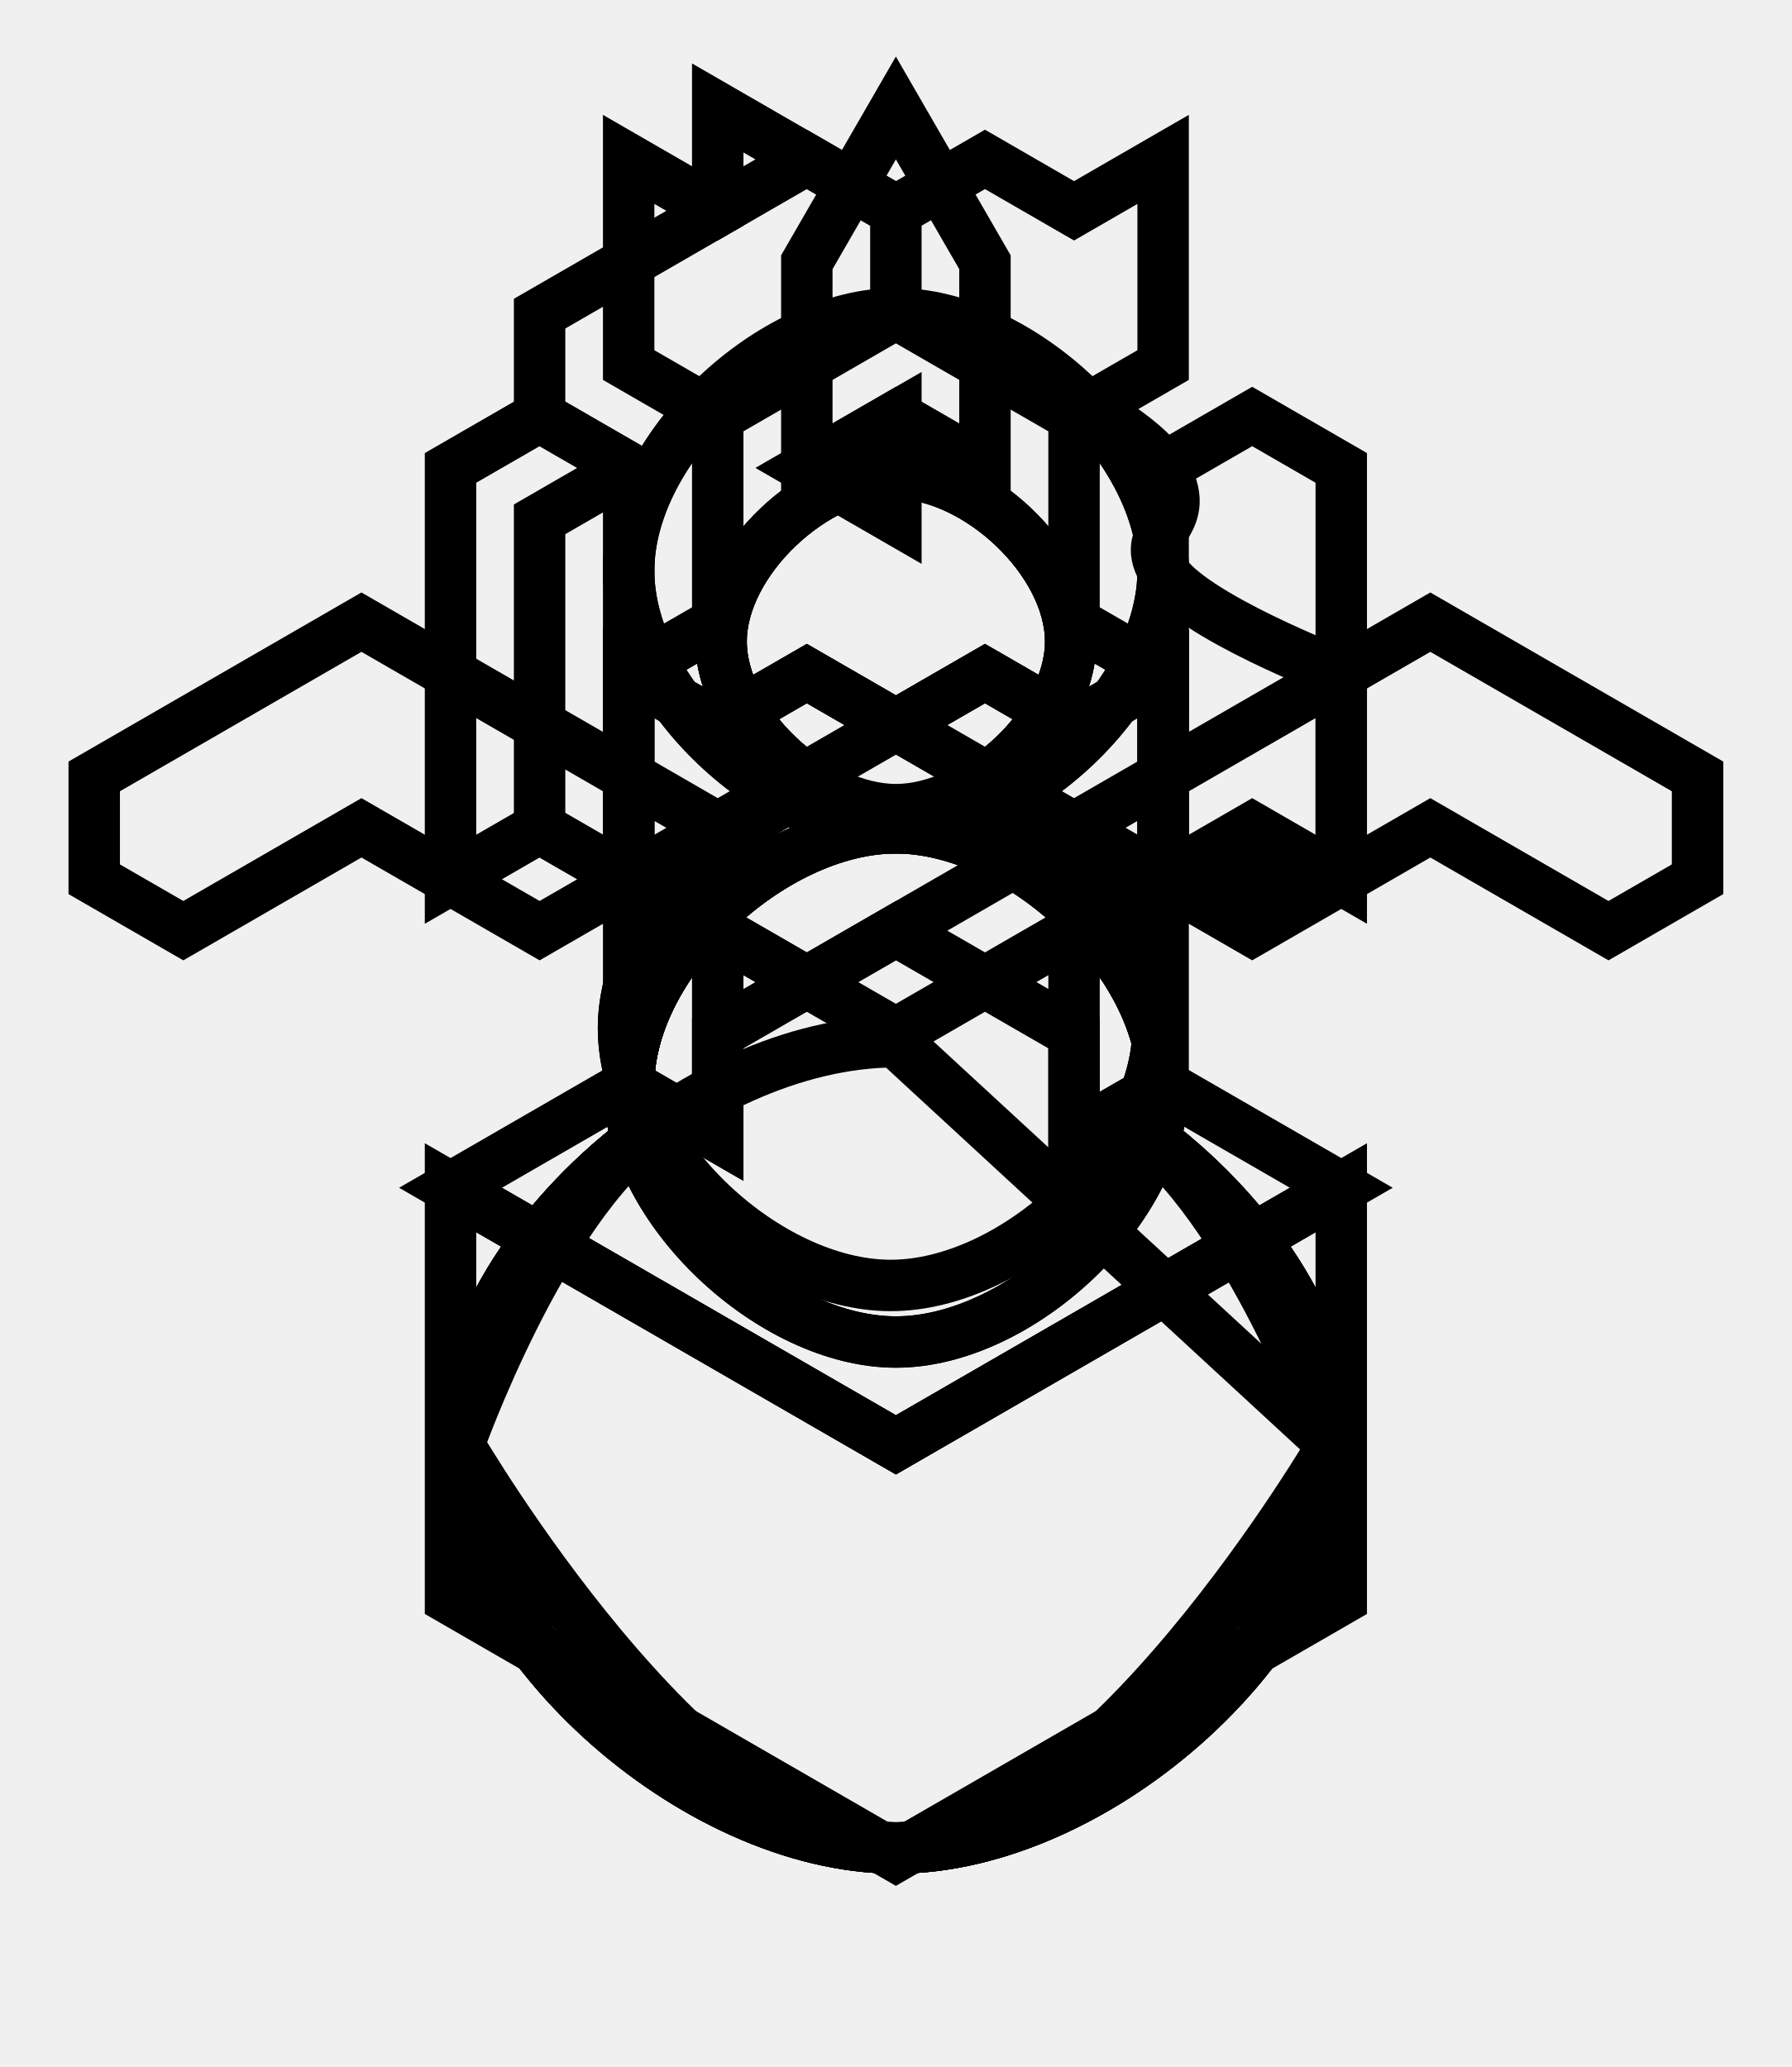
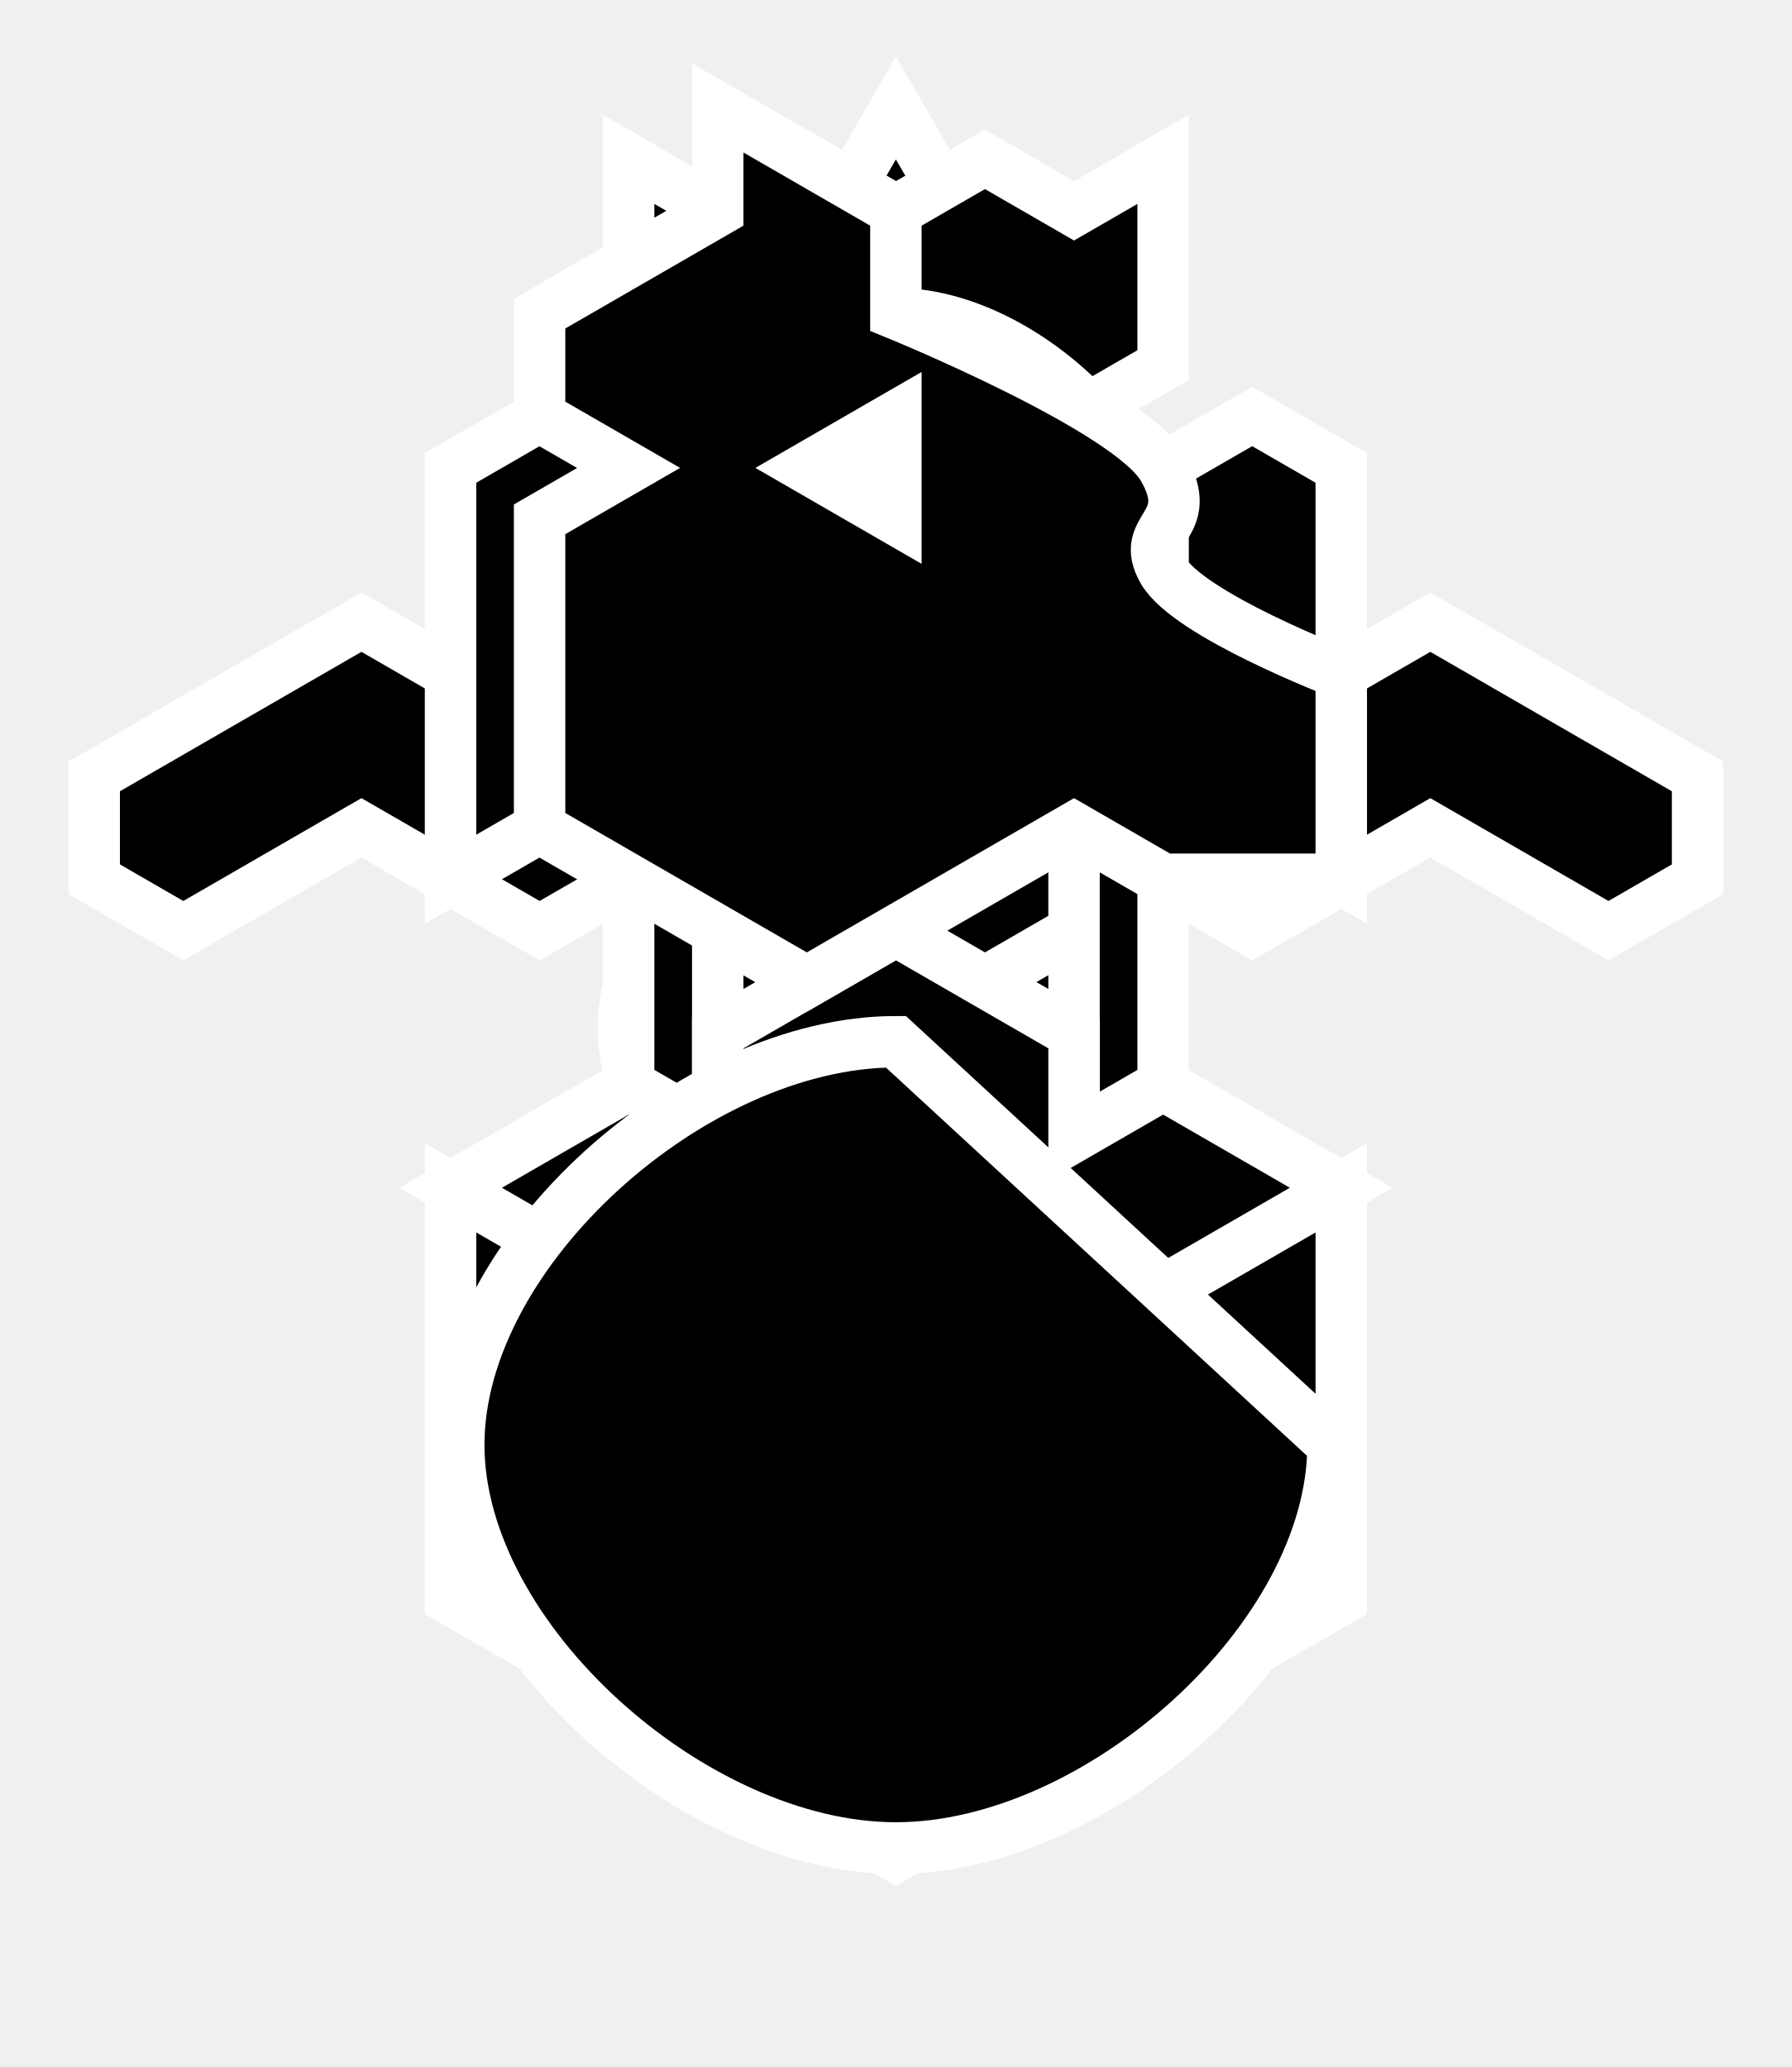
<svg xmlns="http://www.w3.org/2000/svg" width="174.205mm" height="201mm" viewBox="0 0 174.205 201" version="1.1" id="svg5">
  <defs id="defs2" />
  <g id="layer10" transform="translate(-42.80127,-74.5)" style="display:none">
    <path style="fill:#d1f1d7;fill-opacity:1;stroke:#ebb898;stroke-width:1;stroke-dasharray:none;stroke-opacity:1" d="M 43.301,75 H 216.506 V 275 H 43.301 Z" id="path4992" />
  </g>
  <g id="layer11" transform="translate(-42.80127,-74.5)" style="display:none">
    <path style="fill:#33a448;fill-opacity:1;stroke:#ebb898;stroke-width:1;stroke-dasharray:none;stroke-opacity:1" d="M 43.301,75 H 216.506 V 275 H 43.301 Z" id="path5004" />
  </g>
  <g id="layer12" transform="translate(-42.80127,-74.5)" style="display:none">
    <g id="g5053">
      <path style="fill:none;fill-opacity:1;stroke:#000000;stroke-width:1;stroke-dasharray:none;stroke-opacity:1" d="m 129.904,175.801 c 19.66,0 42.501,20.355 42.501,39.199 0,18.845 -22.84,39.199 -42.501,39.199 -19.66,0 -42.5,-20.355 -42.5,-39.199 0,-18.845 22.84,-39.199 42.5,-39.199 z" id="path1976" />
      <path style="fill:none;fill-opacity:1;stroke:#000000;stroke-width:1;stroke-opacity:1" d="m 129.904,155 c 12.018,0 25.981,12.982 25.981,25 0,12.018 -13.962,25 -25.981,25 -12.018,0 -25.981,-12.982 -25.981,-25 0,-12.018 13.962,-25 25.981,-25 z" id="path1980" />
      <path style="display:inline;fill:none;fill-opacity:1;stroke:#000000;stroke-width:1;stroke-opacity:1" d="m 129.904,155 c 12.018,0 25.981,12.982 25.981,25 0,12.018 -13.962,25 -25.981,25 -12.018,0 -25.981,-12.982 -25.981,-25 0,-12.018 13.962,-25 25.981,-25 z" id="path5068" />
    </g>
  </g>
-   <g id="layer1" transform="translate(-42.80127,-74.5)" style="display:inline">
-     <path id="path5133" style="fill:none;fill-opacity:1;stroke:#000000;stroke-width:5;stroke-dasharray:none;stroke-opacity:1" d="m 129.904,155 c -12.018,0 -25.981,12.982 -25.981,25 0,1.791 0.312,3.603 0.88,5.39 -10,7.673 -17.399,18.885 -17.399,29.61 0,18.845 22.84,39.199 42.501,39.199 19.66,0 42.5,-20.355 42.5,-39.199 0,-10.725 -7.4,-21.937 -17.399,-29.61 0.567,-1.788 0.88,-3.599 0.88,-5.39 C 155.885,167.982 141.922,155 129.904,155 Z" />
-     <path style="display:inline;fill:none;fill-opacity:1;stroke:#000000;stroke-width:5;stroke-dasharray:none;stroke-opacity:1" d="m 129.904,155 c 12.018,0 25.981,12.982 25.981,25 0,12.018 -13.962,25 -25.981,25 -12.018,0 -25.981,-12.982 -25.981,-25 0,-12.018 13.962,-25 25.981,-25 z" id="path5137" />
+   <g id="layer1" transform="translate(-42.80127,-74.5)" style="display:inline;fill:#000000;fill-opacity:1;stroke:#ffffff;stroke-opacity:1">
+     <path id="path5133" style="fill:#000000;fill-opacity:1;stroke:#ffffff;stroke-width:5;stroke-dasharray:none;stroke-opacity:1" d="m 129.904,155 c -12.018,0 -25.981,12.982 -25.981,25 0,1.791 0.312,3.603 0.88,5.39 -10,7.673 -17.399,18.885 -17.399,29.61 0,18.845 22.84,39.199 42.501,39.199 19.66,0 42.5,-20.355 42.5,-39.199 0,-10.725 -7.4,-21.937 -17.399,-29.61 0.567,-1.788 0.88,-3.599 0.88,-5.39 C 155.885,167.982 141.922,155 129.904,155 Z" />
+     <path style="display:inline;fill:#000000;fill-opacity:1;stroke:#ffffff;stroke-width:5;stroke-dasharray:none;stroke-opacity:1" d="m 129.904,155 c 12.018,0 25.981,12.982 25.981,25 0,12.018 -13.962,25 -25.981,25 -12.018,0 -25.981,-12.982 -25.981,-25 0,-12.018 13.962,-25 25.981,-25 z" id="path5137" />
  </g>
-   <g id="layer6" transform="translate(-42.80127,-74.5)" style="display:inline">
-     <path id="path5161" style="display:inline;fill:none;fill-opacity:1;stroke:#000000;stroke-width:5;stroke-dasharray:none;stroke-opacity:1" d="m 129.904,120.527 c -7.861,0 -16.994,8.491 -16.994,16.352 0,5.326 4.192,10.94 9.34,14.007 -9.791,3.655 -18.827,13.945 -18.827,23.614 0,3.296 1.052,6.665 2.825,9.818 -10.724,7.675 -18.844,30.682 -18.844,30.682 0,0 22.84,39.199 42.501,39.199 19.66,0 42.5,-39.199 42.5,-39.199 0,0 -8.486,-23.534 -19.565,-31.191 1.603,-3.005 2.546,-6.189 2.546,-9.309 0,-9.471 -8.671,-19.538 -18.228,-23.381 5.329,-3.01 9.74,-8.777 9.74,-14.24 0,-7.861 -9.132,-16.352 -16.993,-16.352 z" />
-     <path id="path5222" style="display:inline;fill:none;fill-opacity:1;stroke:#000000;stroke-width:5;stroke-dasharray:none;stroke-opacity:1" d="m 129.904,120.527 c -7.861,0 -16.994,8.491 -16.994,16.352 0,5.326 4.192,10.94 9.34,14.007 -9.791,3.655 -18.827,13.945 -18.827,23.614 0,12.018 13.962,25 25.981,25 12.018,0 25.981,-12.982 25.981,-25 0,-9.471 -8.671,-19.538 -18.228,-23.381 5.329,-3.01 9.74,-8.777 9.74,-14.24 0,-7.861 -9.132,-16.352 -16.993,-16.352 z" />
-     <path style="display:inline;fill:none;fill-opacity:1;stroke:#000000;stroke-width:5;stroke-dasharray:none;stroke-opacity:1" d="m 129.904,120.527 c 7.861,0 16.993,8.491 16.993,16.352 0,7.861 -9.132,16.352 -16.993,16.352 -7.861,0 -16.993,-8.491 -16.993,-16.352 0,-7.861 9.132,-16.352 16.993,-16.352 z" id="path5259" />
-     <path style="fill:none;fill-opacity:1;stroke:#000000;stroke-width:5;stroke-dasharray:none;stroke-opacity:1" d="m 121.244,120 8.66,-5 8.66,5 V 100 l -8.66,-15 -8.66,15 z" id="path6072" />
+   <g id="layer6" transform="translate(-42.80127,-74.5)" style="display:inline;fill:#000000;fill-opacity:1;stroke:#ffffff;stroke-opacity:1">
+     <path id="path5161" style="display:inline;fill:#000000;fill-opacity:1;stroke:#ffffff;stroke-width:5;stroke-dasharray:none;stroke-opacity:1" d="m 129.904,120.527 c -7.861,0 -16.994,8.491 -16.994,16.352 0,5.326 4.192,10.94 9.34,14.007 -9.791,3.655 -18.827,13.945 -18.827,23.614 0,3.296 1.052,6.665 2.825,9.818 -10.724,7.675 -18.844,30.682 -18.844,30.682 0,0 22.84,39.199 42.501,39.199 19.66,0 42.5,-39.199 42.5,-39.199 0,0 -8.486,-23.534 -19.565,-31.191 1.603,-3.005 2.546,-6.189 2.546,-9.309 0,-9.471 -8.671,-19.538 -18.228,-23.381 5.329,-3.01 9.74,-8.777 9.74,-14.24 0,-7.861 -9.132,-16.352 -16.993,-16.352 z" />
+     <path id="path5222" style="display:inline;fill:#000000;fill-opacity:1;stroke:#ffffff;stroke-width:5;stroke-dasharray:none;stroke-opacity:1" d="m 129.904,120.527 c -7.861,0 -16.994,8.491 -16.994,16.352 0,5.326 4.192,10.94 9.34,14.007 -9.791,3.655 -18.827,13.945 -18.827,23.614 0,12.018 13.962,25 25.981,25 12.018,0 25.981,-12.982 25.981,-25 0,-9.471 -8.671,-19.538 -18.228,-23.381 5.329,-3.01 9.74,-8.777 9.74,-14.24 0,-7.861 -9.132,-16.352 -16.993,-16.352 z" />
+     <path style="display:inline;fill:#000000;fill-opacity:1;stroke:#ffffff;stroke-width:5;stroke-dasharray:none;stroke-opacity:1" d="m 129.904,120.527 c 7.861,0 16.993,8.491 16.993,16.352 0,7.861 -9.132,16.352 -16.993,16.352 -7.861,0 -16.993,-8.491 -16.993,-16.352 0,-7.861 9.132,-16.352 16.993,-16.352 z" id="path5259" />
+     <path style="fill:#000000;fill-opacity:1;stroke:#ffffff;stroke-width:5;stroke-dasharray:none;stroke-opacity:1" d="m 121.244,120 8.66,-5 8.66,5 V 100 l -8.66,-15 -8.66,15 z" id="path6072" />
  </g>
-   <g id="layer2" transform="translate(-42.80127,-74.5)" style="display:inline;stroke-width:5;stroke-dasharray:none">
-     <path id="path5306" style="fill:none;fill-opacity:1;stroke:#000000;stroke-width:5;stroke-dasharray:none;stroke-opacity:1" d="m 129.904,155 c -12.018,0 -25.981,12.982 -25.981,25 0,1.791 0.312,3.603 0.88,5.39 -10,7.673 -17.399,18.884 -17.399,29.61 0,18.845 22.84,39.199 42.501,39.199 19.66,0 42.5,-20.355 42.5,-39.199 0,-10.725 -7.4,-21.937 -17.399,-29.61 0.567,-1.788 0.88,-3.599 0.88,-5.39 0,-12.018 -13.962,-25 -25.981,-25 z" />
-     <path id="path5310" style="display:inline;fill:none;fill-opacity:1;stroke:#000000;stroke-width:5;stroke-dasharray:none;stroke-opacity:1" d="m 103.923,90 v 20 l 7.278,4.202 c -4.339,4.572 -7.278,10.286 -7.278,15.798 0,12.018 13.962,25 25.981,25 12.018,0 25.981,-12.982 25.981,-25 0,-5.512 -2.938,-11.226 -7.278,-15.798 l 7.278,-4.202 V 90 l -8.66,5 -8.66,-5 -8.66,5 -8.66,-5 -8.66,5 z" />
-     <path style="fill:none;fill-opacity:1;stroke:#000000;stroke-width:5;stroke-dasharray:none;stroke-opacity:1" d="m 147.224,155 17.321,-10 8.66,-5 8.66,-5 25.981,15 v 10 l -8.66,5 -17.321,-10 -17.32,10 z" id="path5594" />
-     <path style="fill:none;fill-opacity:1;stroke:#000000;stroke-width:5;stroke-dasharray:none;stroke-opacity:1" d="M 112.583,155 77.942,135 51.962,150 v 10 l 8.66,5 17.321,-10 17.321,10 z" id="path5596" />
-     <path style="display:inline;fill:none;fill-opacity:1;stroke:#000000;stroke-width:5;stroke-dasharray:none;stroke-opacity:1" d="m 129.904,105 c 12.018,0 25.981,12.982 25.981,25 0,12.018 -13.962,25 -25.981,25 -12.018,0 -25.981,-12.982 -25.981,-25 0,-12.018 13.962,-25 25.981,-25 z" id="path5663" />
+   <g id="layer2" transform="translate(-42.80127,-74.5)" style="display:inline;fill:#000000;fill-opacity:1;stroke:#ffffff;stroke-width:5;stroke-dasharray:none;stroke-opacity:1">
+     <path id="path5306" style="fill:#000000;fill-opacity:1;stroke:#ffffff;stroke-width:5;stroke-dasharray:none;stroke-opacity:1" d="m 129.904,155 c -12.018,0 -25.981,12.982 -25.981,25 0,1.791 0.312,3.603 0.88,5.39 -10,7.673 -17.399,18.884 -17.399,29.61 0,18.845 22.84,39.199 42.501,39.199 19.66,0 42.5,-20.355 42.5,-39.199 0,-10.725 -7.4,-21.937 -17.399,-29.61 0.567,-1.788 0.88,-3.599 0.88,-5.39 0,-12.018 -13.962,-25 -25.981,-25 z" />
+     <path id="path5310" style="display:inline;fill:#000000;fill-opacity:1;stroke:#ffffff;stroke-width:5;stroke-dasharray:none;stroke-opacity:1" d="m 103.923,90 v 20 l 7.278,4.202 c -4.339,4.572 -7.278,10.286 -7.278,15.798 0,12.018 13.962,25 25.981,25 12.018,0 25.981,-12.982 25.981,-25 0,-5.512 -2.938,-11.226 -7.278,-15.798 l 7.278,-4.202 V 90 l -8.66,5 -8.66,-5 -8.66,5 -8.66,-5 -8.66,5 z" />
+     <path style="fill:#000000;fill-opacity:1;stroke:#ffffff;stroke-width:5;stroke-dasharray:none;stroke-opacity:1" d="m 147.224,155 17.321,-10 8.66,-5 8.66,-5 25.981,15 v 10 l -8.66,5 -17.321,-10 -17.32,10 z" id="path5594" />
+     <path style="fill:#000000;fill-opacity:1;stroke:#ffffff;stroke-width:5;stroke-dasharray:none;stroke-opacity:1" d="M 112.583,155 77.942,135 51.962,150 v 10 l 8.66,5 17.321,-10 17.321,10 z" id="path5596" />
+     <path style="display:inline;fill:#000000;fill-opacity:1;stroke:#ffffff;stroke-width:5;stroke-dasharray:none;stroke-opacity:1" d="m 129.904,105 c 12.018,0 25.981,12.982 25.981,25 0,12.018 -13.962,25 -25.981,25 -12.018,0 -25.981,-12.982 -25.981,-25 0,-12.018 13.962,-25 25.981,-25 z" id="path5663" />
  </g>
  <g id="layer3" transform="translate(-42.80127,-74.5)" style="display:inline;stroke-width:5;stroke-dasharray:none">
-     <path id="path5747" style="fill:none;fill-opacity:1;stroke:#000000;stroke-width:5;stroke-dasharray:none;stroke-opacity:1" d="m 103.923,140 v 20 l 7.278,4.202 c -4.339,4.572 -7.278,10.286 -7.278,15.798 0,1.791 0.312,3.603 0.88,5.39 -10,7.673 -17.399,18.884 -17.399,29.61 0,18.845 22.84,39.199 42.501,39.199 19.66,0 42.5,-20.355 42.5,-39.199 0,-10.725 -7.4,-21.937 -17.399,-29.61 0.567,-1.788 0.88,-3.599 0.88,-5.39 0,-5.512 -2.938,-11.226 -7.278,-15.798 l 7.278,-4.202 v -20 l -8.66,5 -8.66,-5 -8.66,5 -8.66,-5 -8.66,5 z" />
-     <path id="path5751" style="display:inline;fill:none;fill-opacity:1;stroke:#000000;stroke-width:5;stroke-dasharray:none;stroke-opacity:1" d="m 103.923,140 v 20 l 7.278,4.202 c -4.339,4.572 -7.278,10.286 -7.278,15.798 0,12.018 13.962,25 25.981,25 12.018,0 25.981,-12.982 25.981,-25 0,-5.512 -2.938,-11.226 -7.278,-15.798 l 7.278,-4.202 v -20 l -8.66,5 -8.66,-5 -8.66,5 -8.66,-5 -8.66,5 z" />
-     <path style="display:inline;fill:none;fill-opacity:1;stroke:#000000;stroke-width:5;stroke-dasharray:none;stroke-opacity:1" d="m 129.904,175 25.981,-15 v -20 l -8.66,5 -8.66,-5 -8.66,5 -8.66,-5 -8.66,5 -8.66,-5 V 160 Z" id="path5805" />
+     <path id="path5747" style="fill:#000000;fill-opacity:1;stroke:#ffffff;stroke-width:5;stroke-dasharray:none;stroke-opacity:1" d="m 103.923,140 v 20 l 7.278,4.202 c -4.339,4.572 -7.278,10.286 -7.278,15.798 0,1.791 0.312,3.603 0.88,5.39 -10,7.673 -17.399,18.884 -17.399,29.61 0,18.845 22.84,39.199 42.501,39.199 19.66,0 42.5,-20.355 42.5,-39.199 0,-10.725 -7.4,-21.937 -17.399,-29.61 0.567,-1.788 0.88,-3.599 0.88,-5.39 0,-5.512 -2.938,-11.226 -7.278,-15.798 l 7.278,-4.202 v -20 l -8.66,5 -8.66,-5 -8.66,5 -8.66,-5 -8.66,5 z" />
+     <path id="path5751" style="display:inline;fill:#000000;fill-opacity:1;stroke:#ffffff;stroke-width:5;stroke-dasharray:none;stroke-opacity:1" d="m 103.923,140 v 20 l 7.278,4.202 c -4.339,4.572 -7.278,10.286 -7.278,15.798 0,12.018 13.962,25 25.981,25 12.018,0 25.981,-12.982 25.981,-25 0,-5.512 -2.938,-11.226 -7.278,-15.798 l 7.278,-4.202 v -20 l -8.66,5 -8.66,-5 -8.66,5 -8.66,-5 -8.66,5 z" />
+     <path style="display:inline;fill:#000000;fill-opacity:1;stroke:#ffffff;stroke-width:5;stroke-dasharray:none;stroke-opacity:1" d="m 129.904,175 25.981,-15 v -20 l -8.66,5 -8.66,-5 -8.66,5 -8.66,-5 -8.66,5 -8.66,-5 V 160 Z" id="path5805" />
  </g>
-   <g id="layer4" transform="translate(-42.80127,-74.5)" style="display:inline;stroke-width:5;stroke-dasharray:none">
-     <path style="fill:none;fill-opacity:1;stroke:#000000;stroke-width:5;stroke-dasharray:none;stroke-opacity:1" d="m 173.205,120 -8.66,-5 -8.66,5 v 20 l -8.66,-5 v -20 l -17.321,-10 -17.321,10 v 20 l -8.66,5 v -20 l -8.66,-5 -8.66,5 v 30 10 l 8.66,-5 8.66,5 v 20 l 8.66,5 v -30 l 17.321,-10 17.321,10 v 30 l 8.66,-5 v -20 l 8.66,-5 8.66,5 v -10 z" id="path5891" />
-     <path style="fill:none;fill-opacity:1;stroke:#000000;stroke-width:5;stroke-dasharray:none;stroke-opacity:1" d="M 86.603,190 129.904,215 173.205,190 v 40 l -43.301,25 -43.301,-25 z" id="path5897" />
-     <path style="fill:none;fill-opacity:1;stroke:#000000;stroke-width:5;stroke-dasharray:none;stroke-opacity:1" d="m 86.603,190 17.321,-10 8.66,5 v -10 l 17.321,-10 17.321,10 v 10 l 8.66,-5 17.321,10 -43.301,25 z" id="path5899" />
+   <g id="layer4" transform="translate(-42.80127,-74.5)" style="display:inline;fill:#000000;fill-opacity:1;stroke:#ffffff;stroke-width:5;stroke-dasharray:none;stroke-opacity:1">
+     <path style="fill:#000000;fill-opacity:1;stroke:#ffffff;stroke-width:5;stroke-dasharray:none;stroke-opacity:1" d="m 173.205,120 -8.66,-5 -8.66,5 v 20 l -8.66,-5 v -20 l -17.321,-10 -17.321,10 v 20 l -8.66,5 v -20 l -8.66,-5 -8.66,5 v 30 10 l 8.66,-5 8.66,5 v 20 l 8.66,5 v -30 l 17.321,-10 17.321,10 v 30 l 8.66,-5 v -20 l 8.66,-5 8.66,5 v -10 z" id="path5891" />
+     <path style="fill:#000000;fill-opacity:1;stroke:#ffffff;stroke-width:5;stroke-dasharray:none;stroke-opacity:1" d="M 86.603,190 129.904,215 173.205,190 v 40 l -43.301,25 -43.301,-25 z" id="path5897" />
+     <path style="fill:#000000;fill-opacity:1;stroke:#ffffff;stroke-width:5;stroke-dasharray:none;stroke-opacity:1" d="m 86.603,190 17.321,-10 8.66,5 v -10 l 17.321,-10 17.321,10 v 10 l 8.66,-5 17.321,10 -43.301,25 z" id="path5899" />
  </g>
-   <g id="layer5" transform="translate(-42.80127,-74.5)" style="display:inline;stroke-width:5;stroke-dasharray:none">
-     <path style="fill:none;fill-opacity:1;stroke:#000000;stroke-width:5;stroke-dasharray:none;stroke-opacity:1" d="m 172.404,215 c 0,18.845 -22.84,39.199 -42.501,39.199 -19.66,0 -42.5,-20.355 -42.5,-39.199 0,-18.845 22.84,-39.199 42.5,-39.199 z" id="path5935" />
-     <path style="fill:none;fill-opacity:1;stroke:#000000;stroke-width:5;stroke-dasharray:none;stroke-opacity:1" d="m 95.263,155 v -30 l 8.66,-5 -8.66,-5 v -10 l 8.66,-5 8.66,-5 v -10 l 8.66,5 8.66,5 V 105 c 0,0 22.647,9.226 25.981,15 3.333,5.774 -2.5,5.67 0,10 2.5,4.33 17.321,10 17.321,10 v 20 h -17.321 l -8.66,-5 -25.981,15 z" id="path5992" />
-     <path style="fill:#000000;fill-opacity:1;stroke:#000000;stroke-width:5;stroke-dasharray:none;stroke-opacity:1" d="m 129.904,115 -8.66,5 8.66,5 z" id="path5994" />
+   <g id="layer5" transform="translate(-42.80127,-74.5)" style="display:inline;fill:#000000;fill-opacity:1;stroke-width:5;stroke-dasharray:none">
+     <path style="fill:#000000;fill-opacity:1;stroke:#ffffff;stroke-width:5;stroke-dasharray:none;stroke-opacity:1" d="m 172.404,215 c 0,18.845 -22.84,39.199 -42.501,39.199 -19.66,0 -42.5,-20.355 -42.5,-39.199 0,-18.845 22.84,-39.199 42.5,-39.199 z" id="path5935" />
+     <path style="fill:#000000;fill-opacity:1;stroke:#ffffff;stroke-width:5;stroke-dasharray:none;stroke-opacity:1" d="m 95.263,155 v -30 l 8.66,-5 -8.66,-5 v -10 l 8.66,-5 8.66,-5 v -10 l 8.66,5 8.66,5 V 105 c 0,0 22.647,9.226 25.981,15 3.333,5.774 -2.5,5.67 0,10 2.5,4.33 17.321,10 17.321,10 v 20 h -17.321 l -8.66,-5 -25.981,15 z" id="path5992" />
+     <path style="fill:#ffffff;fill-opacity:1;stroke:#ffffff;stroke-width:5;stroke-dasharray:none;stroke-opacity:1" d="m 129.904,115 -8.66,5 8.66,5 z" id="path5994" />
  </g>
</svg>
